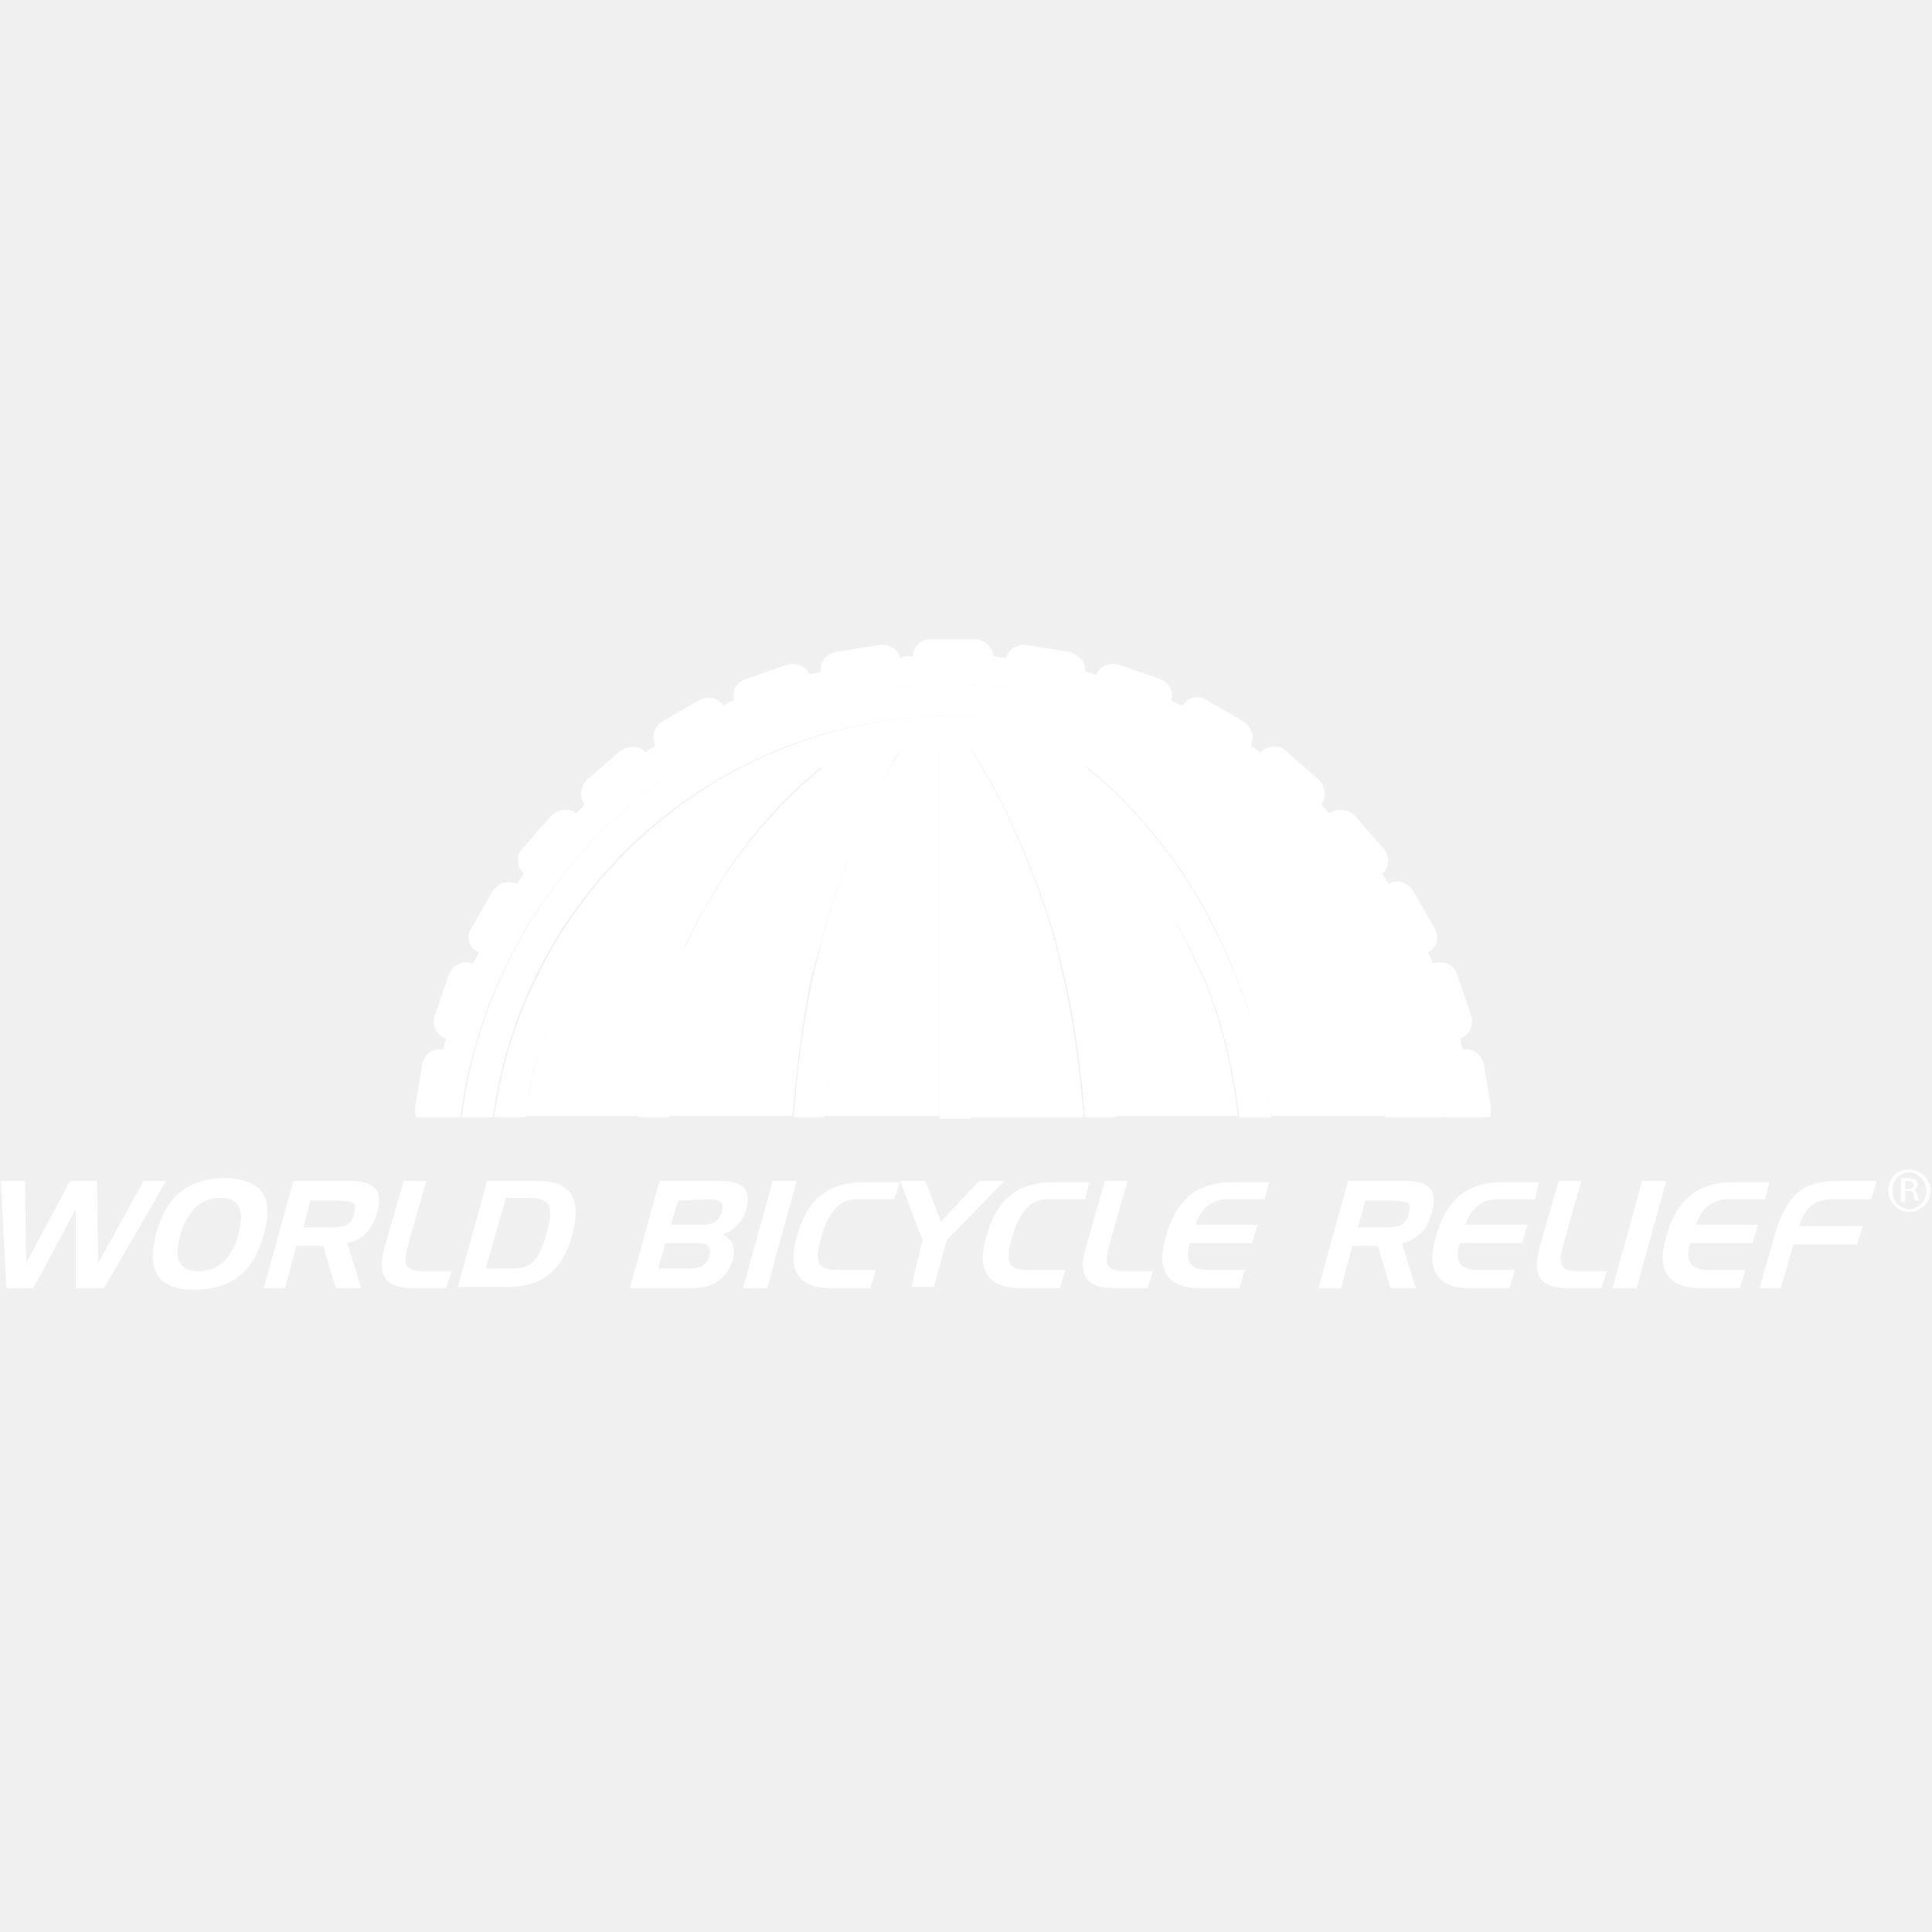
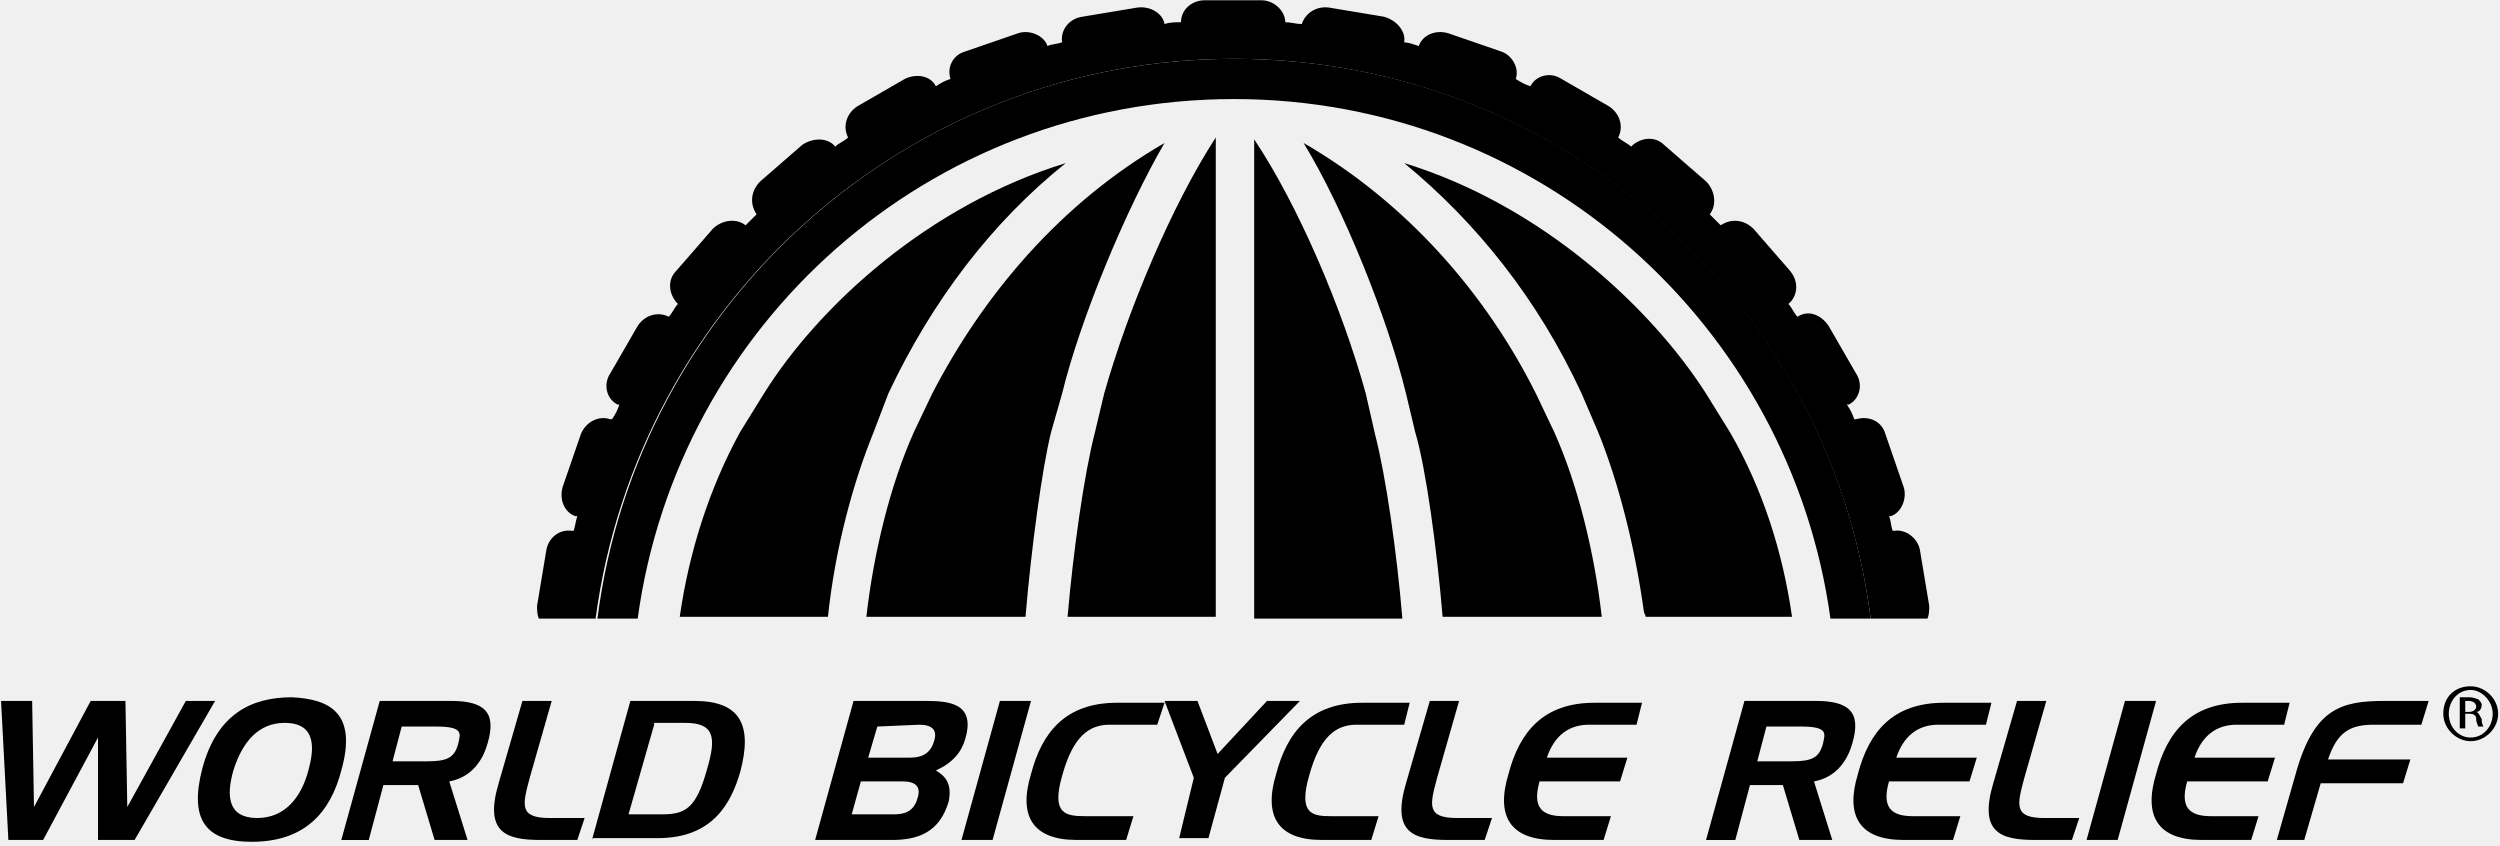
- <svg xmlns="http://www.w3.org/2000/svg" id="SvgjsSvg1069" width="288" height="288" version="1.1">
-   <defs id="SvgjsDefs1070" />
-   <g id="SvgjsG1071">
-     <svg width="288" height="288" viewBox="0 0 399 135">
-       <g fill="none" fill-rule="evenodd" transform="translate(-1 -2)">
-         <path d="M119.124 71.24l3.796-6.13c8.759-13.723 26.277-30.074 48.175-36.789-11.387 9.343-21.314 21.606-28.321 36.788l-2.628 6.132c-3.212 8.175-6.131 18.686-7.3 29.489h6.424c1.168-10.22 3.796-21.022 7.591-29.49l2.92-6.13c7.883-15.767 20.438-30.365 37.08-40-6.423 10.51-13.43 28.029-16.35 40l-1.46 6.13c-1.46 5.84-3.504 18.979-4.087 29.49h6.423c.876-10.511 2.628-22.774 4.38-29.49l1.46-6.13c3.795-13.723 10.802-30.074 17.81-40.584v76.496h6.423V24.526c7.007 10.51 14.014 26.86 17.81 40.583l1.46 6.132c1.752 6.715 3.504 19.27 4.38 29.489h6.423c-.876-10.511-2.628-23.65-4.38-29.49l-1.46-6.13c-2.92-11.971-9.927-29.49-16.35-40 16.642 9.635 28.905 24.233 37.08 40l2.92 6.13c3.796 8.468 6.423 19.27 7.591 29.49h6.716c0-.292-.292-.584-.292-.876-1.168-10.51-4.088-20.73-7.3-28.613l-2.627-6.132c-7.008-14.89-16.643-27.445-28.322-36.788 21.898 6.715 39.417 22.774 48.176 36.788l3.795 6.132c4.964 9.051 8.175 19.27 9.927 29.489h6.424c-6.424-47.007-46.424-82.92-95.183-82.92-48.759 0-88.759 36.205-95.182 82.92h6.423c1.168-10.22 4.672-20.438 9.635-29.49z" fill="#ffffff" class="color000 svgShape" />
-         <path fill="#ffffff" fill-rule="nonzero" d="M197.956 11.387c52.263 0 95.183 39.124 101.606 89.343h9.051c.292-.584.292-1.46.292-2.044l-1.46-8.759c-.292-2.044-2.336-3.504-4.087-3.212h-.292c-.292-.876-.292-1.751-.584-2.335h.292c1.752-.584 2.627-2.92 2.044-4.672l-2.92-8.467c-.584-2.044-2.628-2.92-4.672-2.336h-.292c-.292-.876-.584-1.46-1.168-2.336h.292c1.752-.876 2.336-3.211 1.168-4.963l-4.38-7.591c-1.167-1.752-3.211-2.628-4.963-1.46-.584-.584-.876-1.46-1.46-2.044 1.46-1.168 1.752-3.504.292-5.256l-5.84-6.715c-1.459-1.46-3.503-1.752-5.255-.584l-1.751-1.752c1.167-1.46.876-3.795-.584-5.255l-6.716-5.84c-1.46-1.46-3.795-1.167-5.255.292-.584-.583-1.46-.875-2.044-1.46.876-1.751.292-3.795-1.46-4.963l-7.591-4.38c-1.752-1.167-4.088-.583-4.964 1.168-.875-.292-1.46-.584-2.335-1.167.584-1.752-.584-3.796-2.336-4.38l-8.467-2.92c-2.044-.584-4.088.292-4.672 2.044-.876-.292-1.752-.584-2.336-.584.292-1.752-1.167-3.504-3.211-4.087l-8.76-1.46c-2.043-.292-3.795.876-4.379 2.627-.876 0-1.752-.292-2.628-.292 0-1.751-1.751-3.503-3.795-3.503h-9.051c-2.044 0-3.796 1.46-3.796 3.503-.876 0-1.752 0-2.628.292-.292-1.751-2.335-2.92-4.38-2.627l-8.758 1.46c-2.044.292-3.504 2.043-3.212 4.087-.876.292-1.752.292-2.336.584-.584-1.752-2.92-2.628-4.671-2.044l-8.468 2.92c-2.043.584-2.92 2.628-2.335 4.38-.876.292-1.46.583-2.336 1.167-.876-1.751-3.212-2.043-4.964-1.167l-7.59 4.38c-1.753 1.167-2.337 3.21-1.46 4.963-.585.584-1.46.876-2.044 1.46-1.168-1.46-3.504-1.46-5.256-.293l-6.715 5.84c-1.46 1.46-1.752 3.504-.584 5.255L120 37.956c-1.46-1.168-3.796-.876-5.255.584l-5.84 6.715c-1.46 1.46-1.168 3.796.292 5.256-.584.584-.876 1.46-1.46 2.044-1.752-.876-3.795-.292-4.963 1.46l-4.38 7.59c-1.168 1.753-.584 4.088 1.168 4.964h.292c-.292.876-.584 1.46-1.168 2.336h-.292c-1.752-.584-3.795.292-4.671 2.336l-2.92 8.467c-.584 2.044.292 4.088 2.044 4.672h.292c-.292.875-.292 1.46-.584 2.335h-.292c-2.044-.292-3.796 1.168-4.088 3.212l-1.46 8.76c0 .583 0 1.459.292 2.043h9.051c6.716-50.511 49.927-89.343 101.898-89.343z" class="color000 svgShape" />
-         <path fill="#ffffff" fill-rule="nonzero" d="M197.956 11.387c-52.263 0-95.182 39.124-101.606 89.343h6.424c6.423-47.007 46.423-82.92 95.182-82.92 48.76 0 88.76 36.205 95.183 82.92h6.423c-6.423-50.511-49.343-89.343-101.606-89.343z" class="color000 svgShape" />
-         <path fill="#ffffff" fill-rule="nonzero" d="M177.226 64.818l-1.46 6.13c-1.751 6.716-3.503 19.271-4.38 29.49h23.65V23.942c-7.007 10.803-14.014 27.445-17.81 40.876zm41.752 0c-3.796-13.723-10.803-30.073-17.81-40.584v76.496h23.65c-.876-10.511-2.628-22.774-4.38-29.49l-1.46-6.422zm27.153 0c-7.883-15.767-20.438-30.365-37.08-40 6.423 10.51 13.43 28.029 16.35 40l1.46 6.13c1.752 5.84 3.504 18.979 4.38 29.49h25.401c-1.168-10.219-3.795-21.022-7.59-29.49l-2.92-6.13z" class="color000 svgShape" />
-         <path fill="#ffffff" fill-rule="nonzero" d="M273.285 64.818c-8.76-13.723-26.278-30.073-48.176-36.789 11.387 9.343 21.314 21.606 28.322 36.789l2.627 6.13c3.212 7.884 5.84 18.103 7.3 28.614 0 .292.292.584.292.876h23.357c-1.46-10.219-4.671-20.438-9.927-29.49l-3.795-6.13zm-102.774 0c2.92-11.971 10.219-29.49 16.35-40-16.642 9.635-28.905 24.233-37.08 40l-2.92 6.13c-3.795 8.468-6.423 19.271-7.59 29.49h25.4c.876-10.511 2.628-23.65 4.088-29.49l1.752-6.13z" class="color000 svgShape" />
-         <path fill="#ffffff" fill-rule="nonzero" d="M142.774 64.818c7.007-14.891 16.642-27.446 28.32-36.789-21.897 6.716-39.415 22.774-48.174 36.789l-3.796 6.13c-4.963 9.052-8.175 19.271-9.635 29.49h23.65c1.168-11.095 4.087-21.606 7.299-29.49l2.336-6.13zM2.336 136.058L1.168 113.869 6.131 113.869 6.423 130.803 15.474 113.869 21.022 113.869 21.314 130.803 30.657 113.869 35.328 113.869 22.482 136.058 16.642 136.058 16.642 119.708 7.883 136.058zM55.474 124.964c-1.751 6.715-5.839 11.386-14.306 11.386-7.591 0-9.927-3.795-7.883-11.678 2.335-8.76 7.883-11.387 14.306-11.387 5.84.292 10.511 2.335 7.883 11.679zm-13.43 7.59c4.38 0 7.007-3.21 8.175-7.59.876-3.212 1.46-7.592-3.796-7.592-4.087 0-6.715 2.92-8.175 7.592-1.168 4.087-.876 7.59 3.796 7.59zm13.43 3.504l6.132-22.19h11.387c5.255 0 7.299 1.752 5.84 6.716-.877 3.212-2.92 5.547-6.132 6.131l2.92 9.343h-5.256l-2.628-8.759H62.19l-2.336 8.76h-4.38zm9.635-18.102l-1.46 5.548h5.548c3.212 0 4.38-.584 4.964-2.92.292-1.46.875-2.628-3.504-2.628h-5.548zm28.03 18.102h-5.84c-5.547 0-9.05-1.167-6.715-9.05l3.796-13.14h4.671l-3.504 12.263c-1.167 4.38-1.751 6.424 3.212 6.424h5.548l-1.168 3.503zm2.335 0l6.132-22.19h10.219c7.3 0 9.343 3.796 7.3 11.387-1.46 4.964-4.38 10.511-13.14 10.511h-10.51v.292zm9.927-18.394l-4.087 14.307h5.255c3.796 0 5.548-.876 7.3-7.3 1.46-4.963 1.167-7.299-3.504-7.299h-4.964v.292zm25.694 18.394l6.131-22.19h11.387c3.796 0 8.175.293 6.423 6.132-.583 2.044-2.043 3.796-4.671 4.964 1.46.875 2.628 2.043 2.044 4.963-1.46 4.964-4.964 6.131-9.051 6.131h-12.263zm9.927-18.102l-1.46 4.964h6.715c1.752 0 3.212-.584 3.796-2.628.584-1.752-.292-2.628-2.336-2.628l-6.715.292zm-4.088 14.015h6.716c1.46 0 3.211-.292 3.795-2.628.584-1.752-.292-2.628-2.336-2.628h-6.715l-1.46 5.256zM165.547 113.869L159.416 136.058 154.453 136.058 160.584 113.869zM185.693 117.664h-7.59c-3.212 0-5.84 1.752-7.592 8.175-1.752 6.132.584 6.424 3.796 6.424h7.59l-1.167 3.795h-7.883c-7.008 0-9.343-3.795-7.3-10.51 1.752-6.716 5.548-11.387 13.723-11.387h7.591l-1.168 3.503zM191.533 126.131L186.861 113.869 192.117 113.869 195.328 122.336 203.212 113.869 208.467 113.869 196.496 126.131 193.869 135.766 189.197 135.766zM225.11 117.664h-7.592c-3.211 0-5.84 1.752-7.591 8.175-1.752 6.132.584 6.424 3.504 6.424h7.59l-1.167 3.795h-7.883c-7.007 0-9.343-3.795-7.3-10.51 1.752-6.716 5.548-11.387 13.723-11.387h7.591l-.876 3.503zm12.846 18.394h-5.84c-5.547 0-9.05-1.167-6.715-9.05l3.796-13.14h4.672l-3.504 12.263c-1.168 4.38-1.752 6.424 3.212 6.424h5.547l-1.168 3.503zm24.234-18.394h-7.591c-3.212 0-5.548 1.752-6.716 5.256h12.847l-1.168 3.795h-12.847c-1.168 4.088.292 5.548 3.796 5.548h7.591l-1.168 3.795h-7.883c-7.007 0-9.343-3.795-7.3-10.51 1.753-6.716 5.548-11.387 13.723-11.387h7.592l-.876 3.503zm11.095 18.394l6.131-22.19h11.387c5.255 0 7.3 1.752 5.84 6.716-.877 3.212-2.92 5.547-6.132 6.131l2.92 9.343h-5.256l-2.628-8.759h-5.255l-2.336 8.76h-4.671zm9.635-18.102l-1.46 5.548h5.547c3.212 0 4.38-.584 4.964-2.92.292-1.46.876-2.628-3.504-2.628h-5.547zm35.036-.292h-7.591c-3.212 0-5.547 1.752-6.715 5.256h12.846l-1.168 3.795h-12.846c-1.168 4.088.292 5.548 3.795 5.548h7.592l-1.168 3.795h-7.883c-7.008 0-9.344-3.795-7.3-10.51 1.752-6.716 5.548-11.387 13.723-11.387h7.591l-.876 3.503zm13.723 18.394h-5.84c-5.547 0-9.05-1.167-6.715-9.05l3.796-13.14h4.671l-3.503 12.263c-1.168 4.38-1.752 6.424 3.211 6.424h5.548l-1.168 3.503zM345.109 113.869L338.978 136.058 334.015 136.058 340.146 113.869zM365.547 117.664h-7.59c-3.212 0-5.548 1.752-6.716 5.256h12.847l-1.168 3.795h-12.847c-1.168 4.088.292 5.548 3.796 5.548h7.59l-1.167 3.795h-7.883c-7.008 0-9.343-3.795-7.3-10.51 1.752-6.716 5.548-11.387 13.723-11.387h7.591l-.876 3.503zm-1.167 18.394l2.92-10.219c2.919-10.803 7.299-11.97 14.306-11.97h7.007l-1.168 3.795h-7.591c-3.796 0-5.84 1.168-7.3 5.548h13.14l-1.168 3.795h-13.14l-2.627 9.051h-4.38zm30.948-24.525c2.336 0 4.38 2.044 4.38 4.38 0 2.335-2.044 4.379-4.38 4.379-2.335 0-4.38-2.044-4.38-4.38 0-2.627 1.753-4.38 4.38-4.38zm0 .584c-2.043 0-3.503 1.752-3.503 3.795 0 2.044 1.46 3.796 3.503 3.796 2.044 0 3.504-1.752 3.504-3.796 0-2.043-1.752-3.795-3.504-3.795zm-.875 6.131h-.876v-4.963h1.46c.875 0 1.167.292 1.46.292.291.292.583.584.583.876 0 .583-.292 1.167-.876 1.167.292 0 .584.584.876 1.168 0 .876.292 1.168.292 1.168h-.876c0-.292-.292-.584-.292-1.168s-.292-.876-1.168-.876h-.583v2.336zm0-2.628h.583c.584 0 1.168-.292 1.168-.875 0-.292-.292-.876-1.168-.876h-.583v1.751z" class="color000 svgShape" />
-       </g>
-     </svg>
+ <svg xmlns="http://www.w3.org/2000/svg" width="399" height="135" viewBox="0 0 399 135">
+   <g transform="translate(-1 -2)" fill="none" fill-rule="evenodd">
+     <path d="M119.124 71.24l3.796-6.13c8.759-13.723 26.277-30.074 48.175-36.789-11.387 9.343-21.314 21.606-28.321 36.788l-2.628 6.132c-3.212 8.175-6.131 18.686-7.3 29.489h6.424c1.168-10.22 3.796-21.022 7.591-29.49l2.92-6.13c7.883-15.767 20.438-30.365 37.08-40-6.423 10.51-13.43 28.029-16.35 40l-1.46 6.13c-1.46 5.84-3.504 18.979-4.087 29.49h6.423c.876-10.511 2.628-22.774 4.38-29.49l1.46-6.13c3.795-13.723 10.802-30.074 17.81-40.584v76.496h6.423V24.526c7.007 10.51 14.014 26.86 17.81 40.583l1.46 6.132c1.752 6.715 3.504 19.27 4.38 29.489h6.423c-.876-10.511-2.628-23.65-4.38-29.49l-1.46-6.13c-2.92-11.971-9.927-29.49-16.35-40 16.642 9.635 28.905 24.233 37.08 40l2.92 6.13c3.796 8.468 6.423 19.27 7.591 29.49h6.716c0-.292-.292-.584-.292-.876-1.168-10.51-4.088-20.73-7.3-28.613l-2.627-6.132c-7.008-14.89-16.643-27.445-28.322-36.788 21.898 6.715 39.417 22.774 48.176 36.788l3.795 6.132c4.964 9.051 8.175 19.27 9.927 29.489h6.424c-6.424-47.007-46.424-82.92-95.183-82.92-48.759 0-88.759 36.205-95.182 82.92h6.423c1.168-10.22 4.672-20.438 9.635-29.49z" />
+     <path d="M197.956 11.387c52.263 0 95.183 39.124 101.606 89.343h9.051c.292-.584.292-1.46.292-2.044l-1.46-8.759c-.292-2.044-2.336-3.504-4.087-3.212h-.292c-.292-.876-.292-1.751-.584-2.335h.292c1.752-.584 2.627-2.92 2.044-4.672l-2.92-8.467c-.584-2.044-2.628-2.92-4.672-2.336h-.292c-.292-.876-.584-1.46-1.168-2.336h.292c1.752-.876 2.336-3.211 1.168-4.963l-4.38-7.591c-1.167-1.752-3.211-2.628-4.963-1.46-.584-.584-.876-1.46-1.46-2.044 1.46-1.168 1.752-3.504.292-5.256l-5.84-6.715c-1.459-1.46-3.503-1.752-5.255-.584l-1.751-1.752c1.167-1.46.876-3.795-.584-5.255l-6.716-5.84c-1.46-1.46-3.795-1.167-5.255.292-.584-.583-1.46-.875-2.044-1.46.876-1.751.292-3.795-1.46-4.963l-7.591-4.38c-1.752-1.167-4.088-.583-4.964 1.168-.875-.292-1.46-.584-2.335-1.167.584-1.752-.584-3.796-2.336-4.38l-8.467-2.92c-2.044-.584-4.088.292-4.672 2.044-.876-.292-1.752-.584-2.336-.584.292-1.752-1.167-3.504-3.211-4.087l-8.76-1.46c-2.043-.292-3.795.876-4.379 2.627-.876 0-1.752-.292-2.628-.292 0-1.751-1.751-3.503-3.795-3.503h-9.051c-2.044 0-3.796 1.46-3.796 3.503-.876 0-1.752 0-2.628.292-.292-1.751-2.335-2.92-4.38-2.627l-8.758 1.46c-2.044.292-3.504 2.043-3.212 4.087-.876.292-1.752.292-2.336.584-.584-1.752-2.92-2.628-4.671-2.044l-8.468 2.92c-2.043.584-2.92 2.628-2.335 4.38-.876.292-1.46.583-2.336 1.167-.876-1.751-3.212-2.043-4.964-1.167l-7.59 4.38c-1.753 1.167-2.337 3.21-1.46 4.963-.585.584-1.46.876-2.044 1.46-1.168-1.46-3.504-1.46-5.256-.293l-6.715 5.84c-1.46 1.46-1.752 3.504-.584 5.255L120 37.956c-1.46-1.168-3.796-.876-5.255.584l-5.84 6.715c-1.46 1.46-1.168 3.796.292 5.256-.584.584-.876 1.46-1.46 2.044-1.752-.876-3.795-.292-4.963 1.46l-4.38 7.59c-1.168 1.753-.584 4.088 1.168 4.964h.292c-.292.876-.584 1.46-1.168 2.336h-.292c-1.752-.584-3.795.292-4.671 2.336l-2.92 8.467c-.584 2.044.292 4.088 2.044 4.672h.292c-.292.875-.292 1.46-.584 2.335h-.292c-2.044-.292-3.796 1.168-4.088 3.212l-1.46 8.76c0 .583 0 1.459.292 2.043h9.051c6.716-50.511 49.927-89.343 101.898-89.343z" fill="#000" fill-rule="nonzero" />
+     <path d="M197.956 11.387c-52.263 0-95.182 39.124-101.606 89.343h6.424c6.423-47.007 46.423-82.92 95.182-82.92 48.76 0 88.76 36.205 95.183 82.92h6.423c-6.423-50.511-49.343-89.343-101.606-89.343z" fill="#000" fill-rule="nonzero" />
+     <path d="M177.226 64.818l-1.46 6.13c-1.751 6.716-3.503 19.271-4.38 29.49h23.65V23.942c-7.007 10.803-14.014 27.445-17.81 40.876zm41.752 0c-3.796-13.723-10.803-30.073-17.81-40.584v76.496h23.65c-.876-10.511-2.628-22.774-4.38-29.49l-1.46-6.422zm27.153 0c-7.883-15.767-20.438-30.365-37.08-40 6.423 10.51 13.43 28.029 16.35 40l1.46 6.13c1.752 5.84 3.504 18.979 4.38 29.49h25.401c-1.168-10.219-3.795-21.022-7.59-29.49l-2.92-6.13z" fill="#000" fill-rule="nonzero" />
+     <path d="M273.285 64.818c-8.76-13.723-26.278-30.073-48.176-36.789 11.387 9.343 21.314 21.606 28.322 36.789l2.627 6.13c3.212 7.884 5.84 18.103 7.3 28.614 0 .292.292.584.292.876h23.357c-1.46-10.219-4.671-20.438-9.927-29.49l-3.795-6.13zm-102.774 0c2.92-11.971 10.219-29.49 16.35-40-16.642 9.635-28.905 24.233-37.08 40l-2.92 6.13c-3.795 8.468-6.423 19.271-7.59 29.49h25.4c.876-10.511 2.628-23.65 4.088-29.49l1.752-6.13z" fill="#000" fill-rule="nonzero" />
+     <path d="M142.774 64.818c7.007-14.891 16.642-27.446 28.32-36.789-21.897 6.716-39.415 22.774-48.174 36.789l-3.796 6.13c-4.963 9.052-8.175 19.271-9.635 29.49h23.65c1.168-11.095 4.087-21.606 7.299-29.49l2.336-6.13z" fill="#000" fill-rule="nonzero" />
+     <path fill="#000" fill-rule="nonzero" d="M2.336 136.058L1.168 113.869 6.131 113.869 6.423 130.803 15.474 113.869 21.022 113.869 21.314 130.803 30.657 113.869 35.328 113.869 22.482 136.058 16.642 136.058 16.642 119.708 7.883 136.058z" />
+     <path d="M55.474 124.964c-1.751 6.715-5.839 11.386-14.306 11.386-7.591 0-9.927-3.795-7.883-11.678 2.335-8.76 7.883-11.387 14.306-11.387 5.84.292 10.511 2.335 7.883 11.679zm-13.43 7.59c4.38 0 7.007-3.21 8.175-7.59.876-3.212 1.46-7.592-3.796-7.592-4.087 0-6.715 2.92-8.175 7.592-1.168 4.087-.876 7.59 3.796 7.59zm13.43 3.504l6.132-22.19h11.387c5.255 0 7.299 1.752 5.84 6.716-.877 3.212-2.92 5.547-6.132 6.131l2.92 9.343h-5.256l-2.628-8.759H62.19l-2.336 8.76h-4.38zm9.635-18.102l-1.46 5.548h5.548c3.212 0 4.38-.584 4.964-2.92.292-1.46.875-2.628-3.504-2.628h-5.548zm28.03 18.102h-5.84c-5.547 0-9.05-1.167-6.715-9.05l3.796-13.14h4.671l-3.504 12.263c-1.167 4.38-1.751 6.424 3.212 6.424h5.548l-1.168 3.503zm2.335 0l6.132-22.19h10.219c7.3 0 9.343 3.796 7.3 11.387-1.46 4.964-4.38 10.511-13.14 10.511h-10.51v.292zm9.927-18.394l-4.087 14.307h5.255c3.796 0 5.548-.876 7.3-7.3 1.46-4.963 1.167-7.299-3.504-7.299h-4.964v.292zm25.694 18.394l6.131-22.19h11.387c3.796 0 8.175.293 6.423 6.132-.583 2.044-2.043 3.796-4.671 4.964 1.46.875 2.628 2.043 2.044 4.963-1.46 4.964-4.964 6.131-9.051 6.131h-12.263zm9.927-18.102l-1.46 4.964h6.715c1.752 0 3.212-.584 3.796-2.628.584-1.752-.292-2.628-2.336-2.628l-6.715.292zm-4.088 14.015h6.716c1.46 0 3.211-.292 3.795-2.628.584-1.752-.292-2.628-2.336-2.628h-6.715l-1.46 5.256z" fill="#000" fill-rule="nonzero" />
+     <path fill="#000" fill-rule="nonzero" d="M165.547 113.869L159.416 136.058 154.453 136.058 160.584 113.869z" />
+     <path d="M185.693 117.664h-7.59c-3.212 0-5.84 1.752-7.592 8.175-1.752 6.132.584 6.424 3.796 6.424h7.59l-1.167 3.795h-7.883c-7.008 0-9.343-3.795-7.3-10.51 1.752-6.716 5.548-11.387 13.723-11.387h7.591l-1.168 3.503z" fill="#000" fill-rule="nonzero" />
+     <path fill="#000" fill-rule="nonzero" d="M191.533 126.131L186.861 113.869 192.117 113.869 195.328 122.336 203.212 113.869 208.467 113.869 196.496 126.131 193.869 135.766 189.197 135.766z" />
+     <path d="M225.11 117.664h-7.592c-3.211 0-5.84 1.752-7.591 8.175-1.752 6.132.584 6.424 3.504 6.424h7.59l-1.167 3.795h-7.883c-7.007 0-9.343-3.795-7.3-10.51 1.752-6.716 5.548-11.387 13.723-11.387h7.591l-.876 3.503zm12.846 18.394h-5.84c-5.547 0-9.05-1.167-6.715-9.05l3.796-13.14h4.672l-3.504 12.263c-1.168 4.38-1.752 6.424 3.212 6.424h5.547l-1.168 3.503zm24.234-18.394h-7.591c-3.212 0-5.548 1.752-6.716 5.256h12.847l-1.168 3.795h-12.847c-1.168 4.088.292 5.548 3.796 5.548h7.591l-1.168 3.795h-7.883c-7.007 0-9.343-3.795-7.3-10.51 1.753-6.716 5.548-11.387 13.723-11.387h7.592l-.876 3.503zm11.095 18.394l6.131-22.19h11.387c5.255 0 7.3 1.752 5.84 6.716-.877 3.212-2.92 5.547-6.132 6.131l2.92 9.343h-5.256l-2.628-8.759h-5.255l-2.336 8.76h-4.671zm9.635-18.102l-1.46 5.548h5.547c3.212 0 4.38-.584 4.964-2.92.292-1.46.876-2.628-3.504-2.628h-5.547zm35.036-.292h-7.591c-3.212 0-5.547 1.752-6.715 5.256h12.846l-1.168 3.795h-12.846c-1.168 4.088.292 5.548 3.795 5.548h7.592l-1.168 3.795h-7.883c-7.008 0-9.344-3.795-7.3-10.51 1.752-6.716 5.548-11.387 13.723-11.387h7.591l-.876 3.503zm13.723 18.394h-5.84c-5.547 0-9.05-1.167-6.715-9.05l3.796-13.14h4.671l-3.503 12.263c-1.168 4.38-1.752 6.424 3.211 6.424h5.548l-1.168 3.503z" fill="#000" fill-rule="nonzero" />
+     <path fill="#000" fill-rule="nonzero" d="M345.109 113.869L338.978 136.058 334.015 136.058 340.146 113.869z" />
+     <path d="M365.547 117.664h-7.59c-3.212 0-5.548 1.752-6.716 5.256h12.847l-1.168 3.795h-12.847c-1.168 4.088.292 5.548 3.796 5.548h7.59l-1.167 3.795h-7.883c-7.008 0-9.343-3.795-7.3-10.51 1.752-6.716 5.548-11.387 13.723-11.387h7.591l-.876 3.503zm-1.167 18.394l2.92-10.219c2.919-10.803 7.299-11.97 14.306-11.97h7.007l-1.168 3.795h-7.591c-3.796 0-5.84 1.168-7.3 5.548h13.14l-1.168 3.795h-13.14l-2.627 9.051h-4.38zm30.948-24.525c2.336 0 4.38 2.044 4.38 4.38 0 2.335-2.044 4.379-4.38 4.379-2.335 0-4.38-2.044-4.38-4.38 0-2.627 1.753-4.38 4.38-4.38zm0 .584c-2.043 0-3.503 1.752-3.503 3.795 0 2.044 1.46 3.796 3.503 3.796 2.044 0 3.504-1.752 3.504-3.796 0-2.043-1.752-3.795-3.504-3.795zm-.875 6.131h-.876v-4.963h1.46c.875 0 1.167.292 1.46.292.291.292.583.584.583.876 0 .583-.292 1.167-.876 1.167.292 0 .584.584.876 1.168 0 .876.292 1.168.292 1.168h-.876c0-.292-.292-.584-.292-1.168s-.292-.876-1.168-.876h-.583v2.336zm0-2.628h.583c.584 0 1.168-.292 1.168-.875 0-.292-.292-.876-1.168-.876h-.583v1.751z" fill="#000" fill-rule="nonzero" />
  </g>
</svg>
